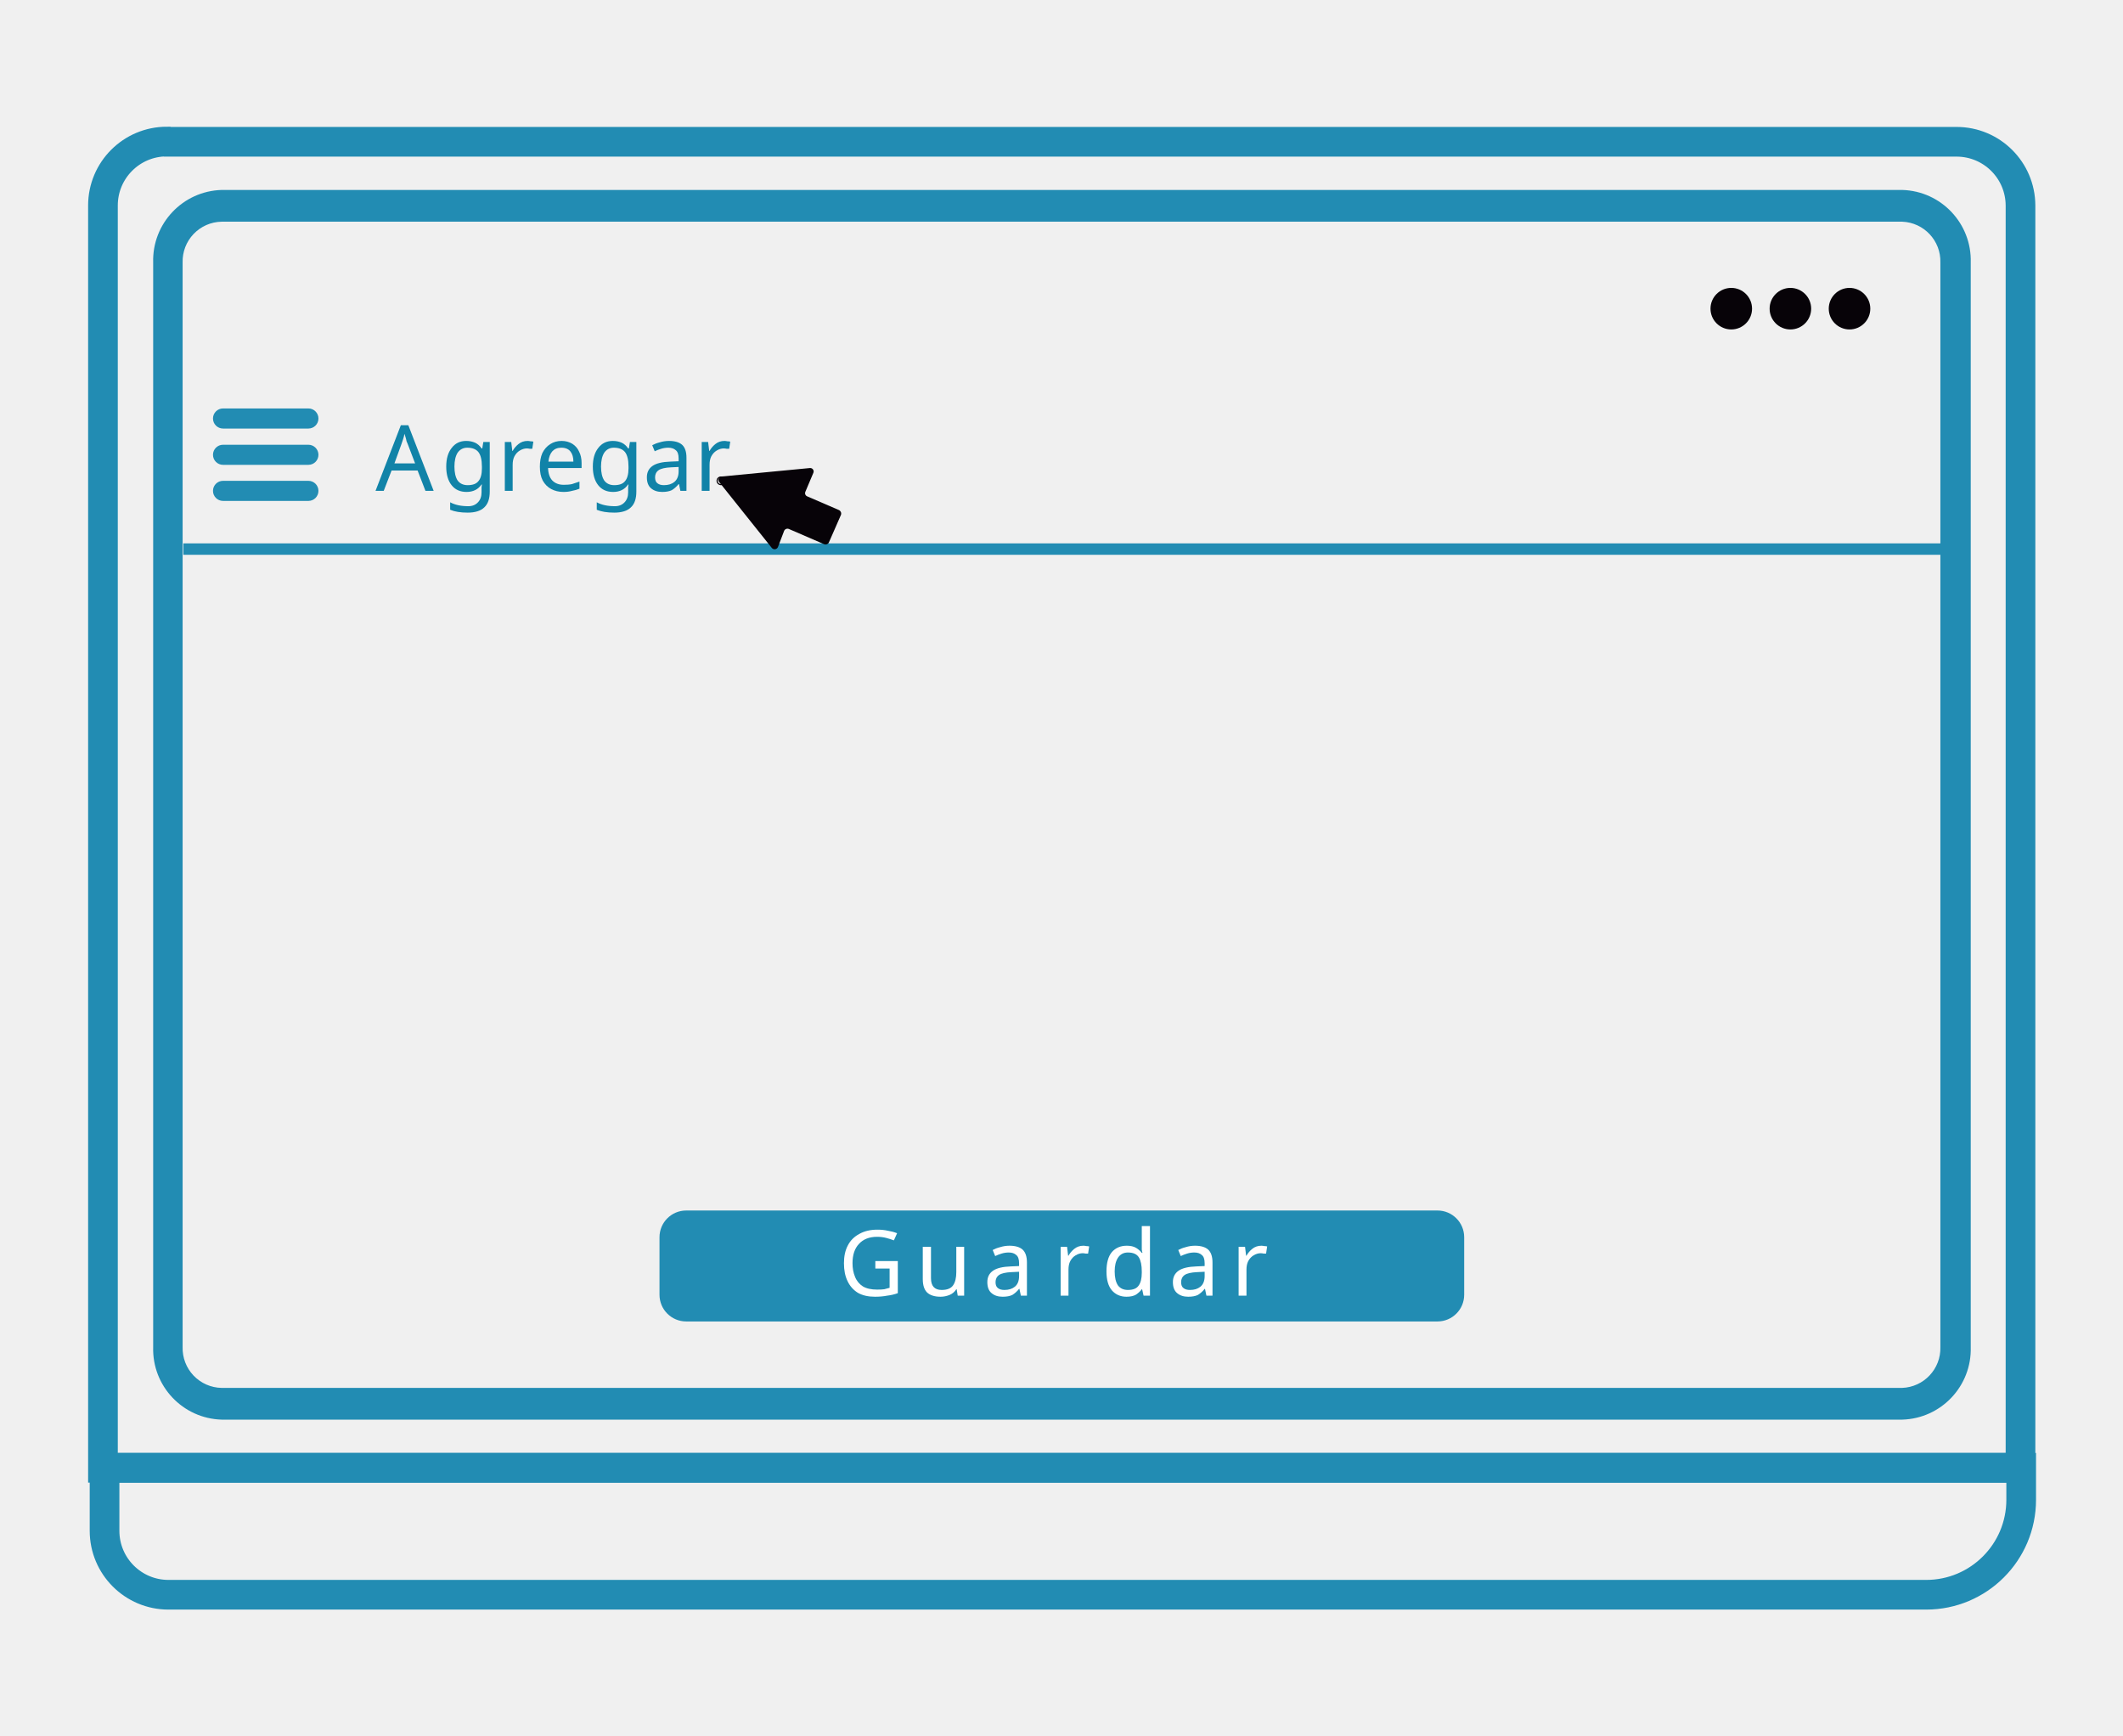
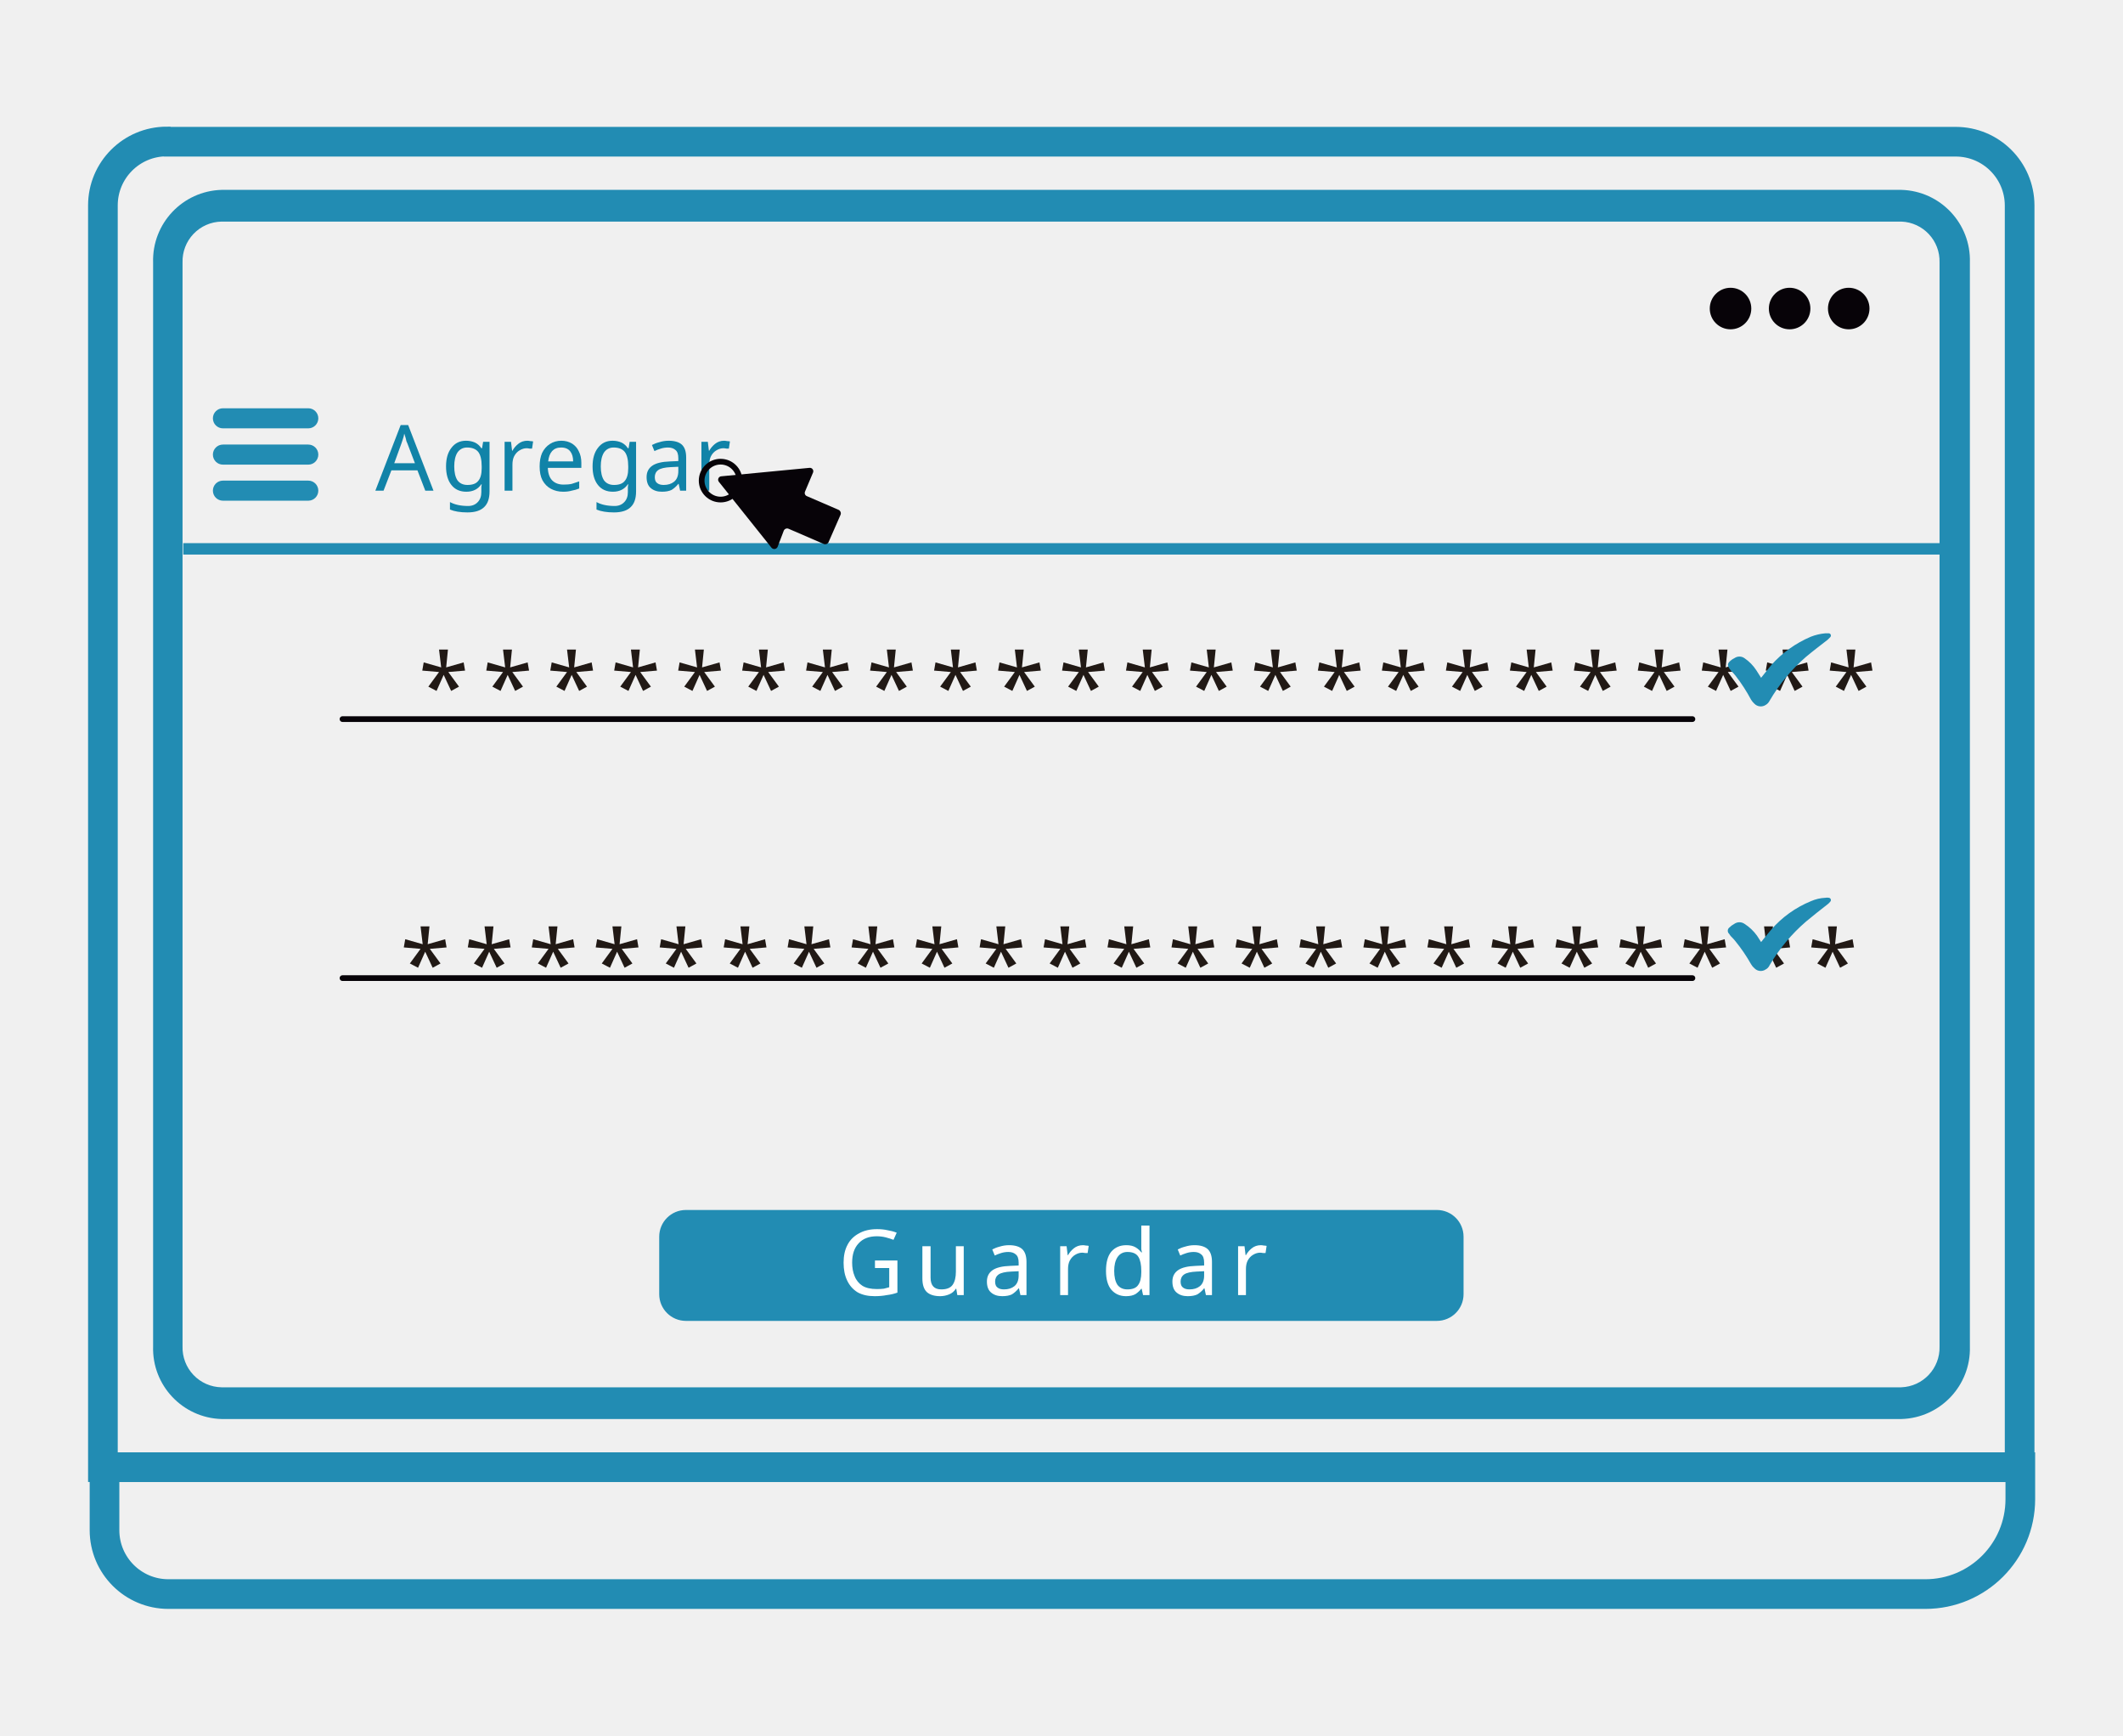
- <svg xmlns="http://www.w3.org/2000/svg" id="el_7EdfYYN0_" viewBox="0 0 93 76">
-   <style>@-webkit-keyframes kf_el_tadq-JHaX-m_an_bst_j0Mo3{84.44%{-webkit-transform: translate(30.02344px, -4px) translate(-30.02344px, 4px) translate(0px, -100px);transform: translate(30.02344px, -4px) translate(-30.02344px, 4px) translate(0px, -100px);}86.67%{-webkit-transform: translate(30.02344px, -4px) translate(-30.02344px, 4px) translate(0px, 0px);transform: translate(30.02344px, -4px) translate(-30.02344px, 4px) translate(0px, 0px);}0%{-webkit-transform: translate(30.02344px, -4px) translate(-30.02344px, 4px) translate(0px, -100px);transform: translate(30.02344px, -4px) translate(-30.02344px, 4px) translate(0px, -100px);}100%{-webkit-transform: translate(30.02344px, -4px) translate(-30.02344px, 4px) translate(0px, 0px);transform: translate(30.02344px, -4px) translate(-30.02344px, 4px) translate(0px, 0px);}}@keyframes kf_el_tadq-JHaX-m_an_bst_j0Mo3{84.44%{-webkit-transform: translate(30.02344px, -4px) translate(-30.02344px, 4px) translate(0px, -100px);transform: translate(30.02344px, -4px) translate(-30.02344px, 4px) translate(0px, -100px);}86.67%{-webkit-transform: translate(30.02344px, -4px) translate(-30.02344px, 4px) translate(0px, 0px);transform: translate(30.02344px, -4px) translate(-30.02344px, 4px) translate(0px, 0px);}0%{-webkit-transform: translate(30.02344px, -4px) translate(-30.02344px, 4px) translate(0px, -100px);transform: translate(30.02344px, -4px) translate(-30.02344px, 4px) translate(0px, -100px);}100%{-webkit-transform: translate(30.02344px, -4px) translate(-30.02344px, 4px) translate(0px, 0px);transform: translate(30.02344px, -4px) translate(-30.02344px, 4px) translate(0px, 0px);}}@-webkit-keyframes kf_el_8MK5LlOn_Wj_an_PGq4NbTM5{72.22%{opacity: 1;}74.44%{opacity: 0.8;}76.67%{opacity: 1;}0%{opacity: 1;}100%{opacity: 1;}}@keyframes kf_el_8MK5LlOn_Wj_an_PGq4NbTM5{72.22%{opacity: 1;}74.44%{opacity: 0.8;}76.67%{opacity: 1;}0%{opacity: 1;}100%{opacity: 1;}}@-webkit-keyframes kf_el_O3Hxa280pZ_an_mErbuj33h{0%{opacity: 0;}55.00%{opacity: 0;}57.22%{opacity: 1;}100%{opacity: 1;}}@keyframes kf_el_O3Hxa280pZ_an_mErbuj33h{0%{opacity: 0;}55.00%{opacity: 0;}57.22%{opacity: 1;}100%{opacity: 1;}}@-webkit-keyframes kf_el_VGuG419xAH_an_4gtbHNIZe{0%{opacity: 0;}27.22%{opacity: 0;}28.89%{opacity: 1;}100%{opacity: 1;}}@keyframes kf_el_VGuG419xAH_an_4gtbHNIZe{0%{opacity: 0;}27.22%{opacity: 0;}28.89%{opacity: 1;}100%{opacity: 1;}}@-webkit-keyframes kf_el_aiaZHgKVe6_an_o_nhAOu0b{0%{opacity: 0;}50.56%{opacity: 0;}52.22%{opacity: 1;}100%{opacity: 1;}}@keyframes kf_el_aiaZHgKVe6_an_o_nhAOu0b{0%{opacity: 0;}50.56%{opacity: 0;}52.22%{opacity: 1;}100%{opacity: 1;}}@-webkit-keyframes kf_el_XwBdNq2JCJy_an_bYfogS0N2{9.44%{-webkit-transform: translate(30.75px, 20.23px) translate(-30.75px, -20.23px) translate(0px, 0px);transform: translate(30.75px, 20.23px) translate(-30.75px, -20.23px) translate(0px, 0px);}20.56%{-webkit-transform: translate(30.75px, 20.23px) translate(-30.75px, -20.23px) translate(40px, 12px);transform: translate(30.75px, 20.23px) translate(-30.75px, -20.23px) translate(40px, 12px);}24.44%{-webkit-transform: translate(30.75px, 20.23px) translate(-30.75px, -20.23px) translate(40px, 12px);transform: translate(30.75px, 20.23px) translate(-30.75px, -20.23px) translate(40px, 12px);}44.44%{-webkit-transform: translate(30.75px, 20.23px) translate(-30.75px, -20.23px) translate(40px, 20px);transform: translate(30.75px, 20.23px) translate(-30.75px, -20.23px) translate(40px, 20px);}57.78%{-webkit-transform: translate(30.75px, 20.23px) translate(-30.75px, -20.23px) translate(40px, 20px);transform: translate(30.75px, 20.23px) translate(-30.75px, -20.23px) translate(40px, 20px);}65.56%{-webkit-transform: translate(30.75px, 20.23px) translate(-30.75px, -20.23px) translate(30px, 35px);transform: translate(30.75px, 20.23px) translate(-30.75px, -20.23px) translate(30px, 35px);}92.22%{-webkit-transform: translate(30.75px, 20.23px) translate(-30.75px, -20.23px) translate(30px, 35px);transform: translate(30.75px, 20.23px) translate(-30.75px, -20.23px) translate(30px, 35px);}100%{-webkit-transform: translate(30.75px, 20.23px) translate(-30.75px, -20.23px) translate(0px, 0px);transform: translate(30.75px, 20.23px) translate(-30.75px, -20.23px) translate(0px, 0px);}0%{-webkit-transform: translate(30.75px, 20.23px) translate(-30.75px, -20.23px) translate(0px, 0px);transform: translate(30.75px, 20.23px) translate(-30.75px, -20.23px) translate(0px, 0px);}}@keyframes kf_el_XwBdNq2JCJy_an_bYfogS0N2{9.44%{-webkit-transform: translate(30.75px, 20.23px) translate(-30.75px, -20.23px) translate(0px, 0px);transform: translate(30.75px, 20.23px) translate(-30.75px, -20.23px) translate(0px, 0px);}20.56%{-webkit-transform: translate(30.75px, 20.23px) translate(-30.75px, -20.23px) translate(40px, 12px);transform: translate(30.75px, 20.23px) translate(-30.75px, -20.23px) translate(40px, 12px);}24.44%{-webkit-transform: translate(30.75px, 20.23px) translate(-30.75px, -20.23px) translate(40px, 12px);transform: translate(30.75px, 20.23px) translate(-30.75px, -20.23px) translate(40px, 12px);}44.44%{-webkit-transform: translate(30.75px, 20.23px) translate(-30.75px, -20.23px) translate(40px, 20px);transform: translate(30.75px, 20.23px) translate(-30.75px, -20.23px) translate(40px, 20px);}57.78%{-webkit-transform: translate(30.75px, 20.23px) translate(-30.75px, -20.23px) translate(40px, 20px);transform: translate(30.75px, 20.23px) translate(-30.75px, -20.23px) translate(40px, 20px);}65.56%{-webkit-transform: translate(30.75px, 20.23px) translate(-30.75px, -20.23px) translate(30px, 35px);transform: translate(30.75px, 20.23px) translate(-30.75px, -20.23px) translate(30px, 35px);}92.22%{-webkit-transform: translate(30.75px, 20.23px) translate(-30.75px, -20.23px) translate(30px, 35px);transform: translate(30.75px, 20.23px) translate(-30.75px, -20.23px) translate(30px, 35px);}100%{-webkit-transform: translate(30.75px, 20.23px) translate(-30.75px, -20.23px) translate(0px, 0px);transform: translate(30.75px, 20.23px) translate(-30.75px, -20.23px) translate(0px, 0px);}0%{-webkit-transform: translate(30.75px, 20.23px) translate(-30.75px, -20.23px) translate(0px, 0px);transform: translate(30.75px, 20.23px) translate(-30.75px, -20.23px) translate(0px, 0px);}}@-webkit-keyframes kf_el_kzamm7WwpP_an_alt6L8h09{0%{opacity: 0;}26.67%{opacity: 0;}28.33%{opacity: 1;}100%{opacity: 1;}}@keyframes kf_el_kzamm7WwpP_an_alt6L8h09{0%{opacity: 0;}26.67%{opacity: 0;}28.33%{opacity: 1;}100%{opacity: 1;}}@-webkit-keyframes kf_el_pMULmAJuuo_an_LTWDTcEjN{0%{opacity: 0;}7.22%{opacity: 0;}8.33%{opacity: 1;}100%{opacity: 1;}}@keyframes kf_el_pMULmAJuuo_an_LTWDTcEjN{0%{opacity: 0;}7.22%{opacity: 0;}8.33%{opacity: 1;}100%{opacity: 1;}}@-webkit-keyframes kf_el_BP6hY_1iog_an_cptKl3DCP{0%{opacity: 0;}6.11%{opacity: 0;}7.22%{opacity: 1;}100%{opacity: 1;}}@keyframes kf_el_BP6hY_1iog_an_cptKl3DCP{0%{opacity: 0;}6.11%{opacity: 0;}7.22%{opacity: 1;}100%{opacity: 1;}}@-webkit-keyframes kf_el_VP7QcFIDZeH_an_VpRtQnhNC{0%{-webkit-transform: translate(31.58px, 21.06px) scale(0.2, 0.2) translate(-31.58px, -21.06px);transform: translate(31.58px, 21.06px) scale(0.2, 0.2) translate(-31.58px, -21.06px);}3.89%{-webkit-transform: translate(31.58px, 21.06px) scale(1.9, 1.9) translate(-31.58px, -21.06px);transform: translate(31.58px, 21.06px) scale(1.9, 1.9) translate(-31.58px, -21.06px);}8.33%{-webkit-transform: translate(31.58px, 21.06px) scale(0, 0) translate(-31.58px, -21.06px);transform: translate(31.58px, 21.06px) scale(0, 0) translate(-31.58px, -21.06px);}20.56%{-webkit-transform: translate(31.58px, 21.06px) scale(0.2, 0.2) translate(-31.58px, -21.06px);transform: translate(31.58px, 21.06px) scale(0.2, 0.2) translate(-31.58px, -21.06px);}24.44%{-webkit-transform: translate(31.58px, 21.06px) scale(1.9, 1.9) translate(-31.58px, -21.06px);transform: translate(31.58px, 21.06px) scale(1.9, 1.9) translate(-31.58px, -21.06px);}28.89%{-webkit-transform: translate(31.58px, 21.06px) scale(0, 0) translate(-31.58px, -21.06px);transform: translate(31.58px, 21.06px) scale(0, 0) translate(-31.58px, -21.06px);}44.44%{-webkit-transform: translate(31.58px, 21.06px) scale(0.2, 0.2) translate(-31.58px, -21.06px);transform: translate(31.58px, 21.06px) scale(0.2, 0.2) translate(-31.58px, -21.06px);}48.33%{-webkit-transform: translate(31.58px, 21.06px) scale(1.9, 1.9) translate(-31.58px, -21.06px);transform: translate(31.58px, 21.06px) scale(1.9, 1.9) translate(-31.58px, -21.06px);}52.78%{-webkit-transform: translate(31.58px, 21.06px) scale(0, 0) translate(-31.58px, -21.06px);transform: translate(31.58px, 21.06px) scale(0, 0) translate(-31.58px, -21.06px);}70%{-webkit-transform: translate(31.58px, 21.06px) scale(0.2, 0.2) translate(-31.58px, -21.06px);transform: translate(31.58px, 21.06px) scale(0.2, 0.2) translate(-31.58px, -21.06px);}73.89%{-webkit-transform: translate(31.58px, 21.06px) scale(1.9, 1.9) translate(-31.58px, -21.06px);transform: translate(31.58px, 21.06px) scale(1.9, 1.9) translate(-31.58px, -21.06px);}78.33%{-webkit-transform: translate(31.58px, 21.06px) scale(0, 0) translate(-31.58px, -21.06px);transform: translate(31.58px, 21.06px) scale(0, 0) translate(-31.58px, -21.06px);}100%{-webkit-transform: translate(31.58px, 21.06px) scale(0, 0) translate(-31.58px, -21.06px);transform: translate(31.58px, 21.06px) scale(0, 0) translate(-31.58px, -21.06px);}}@keyframes kf_el_VP7QcFIDZeH_an_VpRtQnhNC{0%{-webkit-transform: translate(31.58px, 21.06px) scale(0.2, 0.2) translate(-31.58px, -21.06px);transform: translate(31.58px, 21.06px) scale(0.2, 0.2) translate(-31.58px, -21.06px);}3.89%{-webkit-transform: translate(31.58px, 21.06px) scale(1.9, 1.9) translate(-31.58px, -21.06px);transform: translate(31.58px, 21.06px) scale(1.9, 1.9) translate(-31.58px, -21.06px);}8.33%{-webkit-transform: translate(31.58px, 21.06px) scale(0, 0) translate(-31.58px, -21.06px);transform: translate(31.58px, 21.06px) scale(0, 0) translate(-31.58px, -21.06px);}20.56%{-webkit-transform: translate(31.58px, 21.06px) scale(0.2, 0.2) translate(-31.58px, -21.06px);transform: translate(31.58px, 21.06px) scale(0.2, 0.2) translate(-31.58px, -21.06px);}24.44%{-webkit-transform: translate(31.58px, 21.06px) scale(1.9, 1.9) translate(-31.58px, -21.06px);transform: translate(31.58px, 21.06px) scale(1.9, 1.9) translate(-31.58px, -21.06px);}28.89%{-webkit-transform: translate(31.58px, 21.06px) scale(0, 0) translate(-31.58px, -21.06px);transform: translate(31.58px, 21.06px) scale(0, 0) translate(-31.58px, -21.06px);}44.44%{-webkit-transform: translate(31.58px, 21.06px) scale(0.2, 0.2) translate(-31.58px, -21.06px);transform: translate(31.58px, 21.06px) scale(0.2, 0.2) translate(-31.58px, -21.06px);}48.33%{-webkit-transform: translate(31.58px, 21.06px) scale(1.9, 1.9) translate(-31.58px, -21.06px);transform: translate(31.58px, 21.06px) scale(1.9, 1.9) translate(-31.58px, -21.06px);}52.78%{-webkit-transform: translate(31.58px, 21.06px) scale(0, 0) translate(-31.58px, -21.06px);transform: translate(31.58px, 21.06px) scale(0, 0) translate(-31.58px, -21.06px);}70%{-webkit-transform: translate(31.58px, 21.06px) scale(0.2, 0.2) translate(-31.58px, -21.06px);transform: translate(31.58px, 21.06px) scale(0.2, 0.2) translate(-31.58px, -21.06px);}73.89%{-webkit-transform: translate(31.58px, 21.06px) scale(1.9, 1.9) translate(-31.58px, -21.06px);transform: translate(31.58px, 21.06px) scale(1.9, 1.9) translate(-31.58px, -21.06px);}78.33%{-webkit-transform: translate(31.58px, 21.06px) scale(0, 0) translate(-31.58px, -21.06px);transform: translate(31.58px, 21.06px) scale(0, 0) translate(-31.58px, -21.06px);}100%{-webkit-transform: translate(31.58px, 21.06px) scale(0, 0) translate(-31.58px, -21.06px);transform: translate(31.58px, 21.06px) scale(0, 0) translate(-31.58px, -21.06px);}}@-webkit-keyframes kf_el_hA8qTSOQ7VG_an_ePXabwgM-{0%{opacity: 0;}76.67%{opacity: 0;}84.44%{opacity: 1;}94.44%{opacity: 1;}100%{opacity: 0;}}@keyframes kf_el_hA8qTSOQ7VG_an_ePXabwgM-{0%{opacity: 0;}76.67%{opacity: 0;}84.44%{opacity: 1;}94.44%{opacity: 1;}100%{opacity: 0;}}#el_7EdfYYN0_ *{-webkit-animation-duration: 6s;animation-duration: 6s;-webkit-animation-iteration-count: infinite;animation-iteration-count: infinite;-webkit-animation-timing-function: cubic-bezier(0, 0, 1, 1);animation-timing-function: cubic-bezier(0, 0, 1, 1);}#el_aiaZHgKVe6{font-size: 4px;fill: #211915;letter-spacing: 0.15em;font-family: ArialRoundedMTBold, Arial Rounded MT Bold;-webkit-transform: translate(17.54px, 43.64px);transform: translate(17.54px, 43.64px);-webkit-animation-fill-mode: backwards;animation-fill-mode: backwards;opacity: 0;-webkit-animation-name: kf_el_aiaZHgKVe6_an_o_nhAOu0b;animation-name: kf_el_aiaZHgKVe6_an_o_nhAOu0b;-webkit-animation-timing-function: cubic-bezier(0, 0, 1, 1);animation-timing-function: cubic-bezier(0, 0, 1, 1);}#el_BP6hY_1iog{fill: #070308;stroke: #070308;stroke-width: 0.25px;stroke-linecap: round;stroke-miterlimit: 10;-webkit-animation-fill-mode: backwards;animation-fill-mode: backwards;opacity: 0;-webkit-animation-name: kf_el_BP6hY_1iog_an_cptKl3DCP;animation-name: kf_el_BP6hY_1iog_an_cptKl3DCP;-webkit-animation-timing-function: cubic-bezier(0.42, 0, 0.58, 1);animation-timing-function: cubic-bezier(0.42, 0, 0.58, 1);}#el_kzamm7WwpP{font-size: 4px;fill: #211915;letter-spacing: 0.15em;font-family: ArialRoundedMTBold, Arial Rounded MT Bold;-webkit-transform: translate(18.35px, 34.51px);transform: translate(18.35px, 34.51px);-webkit-animation-fill-mode: backwards;animation-fill-mode: backwards;opacity: 0;-webkit-animation-name: kf_el_kzamm7WwpP_an_alt6L8h09;animation-name: kf_el_kzamm7WwpP_an_alt6L8h09;-webkit-animation-timing-function: cubic-bezier(0, 0, 1, 1);animation-timing-function: cubic-bezier(0, 0, 1, 1);}#el_O3Hxa280pZ{fill: #228cb3;-webkit-animation-fill-mode: backwards;animation-fill-mode: backwards;opacity: 0;-webkit-animation-name: kf_el_O3Hxa280pZ_an_mErbuj33h;animation-name: kf_el_O3Hxa280pZ_an_mErbuj33h;-webkit-animation-timing-function: cubic-bezier(0, 0, 1, 1);animation-timing-function: cubic-bezier(0, 0, 1, 1);}#el_VGuG419xAH{fill: #228cb3;-webkit-animation-fill-mode: backwards;animation-fill-mode: backwards;opacity: 0;-webkit-animation-name: kf_el_VGuG419xAH_an_4gtbHNIZe;animation-name: kf_el_VGuG419xAH_an_4gtbHNIZe;-webkit-animation-timing-function: cubic-bezier(0, 0, 1, 1);animation-timing-function: cubic-bezier(0, 0, 1, 1);}#el_pMULmAJuuo{fill: #070308;stroke: #070308;stroke-width: 0.25px;stroke-linecap: round;stroke-miterlimit: 10;-webkit-animation-fill-mode: backwards;animation-fill-mode: backwards;opacity: 0;-webkit-animation-name: kf_el_pMULmAJuuo_an_LTWDTcEjN;animation-name: kf_el_pMULmAJuuo_an_LTWDTcEjN;-webkit-animation-timing-function: cubic-bezier(0, 0, 1, 1);animation-timing-function: cubic-bezier(0, 0, 1, 1);}#el_3q3pY2EbP4{font-size: 4px;font-family: ArialRoundedMTBold, Arial Rounded MT Bold;fill: #1183a8;-webkit-transform: translate(16.45px, 21.5px);transform: translate(16.45px, 21.5px);}#el_ujf073IK3K{letter-spacing: -0.01em;}#el_7aknB3l7fI{letter-spacing: -0.02em;}#el_tPC1N4HXeD{letter-spacing: -0.01em;}#el_f65RdmB1Au{letter-spacing: -0.02em;}#el_MfE8gNwpYy{stroke-miterlimit: 10;fill: none;stroke: #228cb3;stroke-width: 1.3px;}#el_ZpgUhrQwgH{stroke-miterlimit: 10;fill: none;stroke: #228cb3;stroke-width: 1.3px;}#el_yz6tXm_WsY{fill: #070308;}#el_3By__ssu3yo{fill: #070308;}#el_5ZanX1Aa1HI{fill: #070308;}#el_8MK5LlOn_Wj{fill: #228cb3;-webkit-animation-fill-mode: backwards;animation-fill-mode: backwards;opacity: 1;-webkit-animation-name: kf_el_8MK5LlOn_Wj_an_PGq4NbTM5;animation-name: kf_el_8MK5LlOn_Wj_an_PGq4NbTM5;-webkit-animation-timing-function: cubic-bezier(0, 0, 1, 1);animation-timing-function: cubic-bezier(0, 0, 1, 1);}#el_75wqMmnnf7u{font-size: 4px;font-family: ArialRoundedMTBold, Arial Rounded MT Bold;fill: #fff;letter-spacing: 0.12em;-webkit-transform: translate(36.72px, 56.75px);transform: translate(36.72px, 56.75px);}#el_CpZoxkc_BT6{letter-spacing: 0.09em;}#el_lNcxWSds_hj{fill: #228cb3;}#el__mKRcoUna1o{stroke-miterlimit: 10;stroke: #228cb3;fill: #fff;stroke-width: 0.5px;}#el_zzC6JfFh_Cd{fill: #228cb3;}#el_sqZiN3Lqk32{fill: #228cb3;}#el_X_GQ4QZWylh{fill: #228cb3;}#el_2WLVT8-R_op{fill: #070308;}#el_VP7QcFIDZeH{stroke: #070308;stroke-width: 0.25px;stroke-miterlimit: 10;fill: none;}#el_Sbc9wUPVdvJ{fill: #228cb3;}#el_tadq-JHaX-m{font-family: ArialRoundedMTBold, Arial Rounded MT Bold;fill: #fff;font-size: 11.05px;-webkit-transform: translate(18.68px, 38.86px) scale(0.93, 1);transform: translate(18.68px, 38.86px) scale(0.93, 1);}#el_YdviqlIhkYt{letter-spacing: -0.03em;}#el_hA8qTSOQ7VG{-webkit-animation-fill-mode: backwards;animation-fill-mode: backwards;opacity: 0;-webkit-animation-name: kf_el_hA8qTSOQ7VG_an_ePXabwgM-;animation-name: kf_el_hA8qTSOQ7VG_an_ePXabwgM-;-webkit-animation-timing-function: cubic-bezier(0.42, 0, 0.58, 1);animation-timing-function: cubic-bezier(0.42, 0, 0.58, 1);}#el_VP7QcFIDZeH_an_VpRtQnhNC{-webkit-animation-fill-mode: backwards;animation-fill-mode: backwards;-webkit-transform: translate(31.58px, 21.06px) scale(0.2, 0.2) translate(-31.58px, -21.06px);transform: translate(31.58px, 21.06px) scale(0.2, 0.2) translate(-31.58px, -21.06px);-webkit-animation-name: kf_el_VP7QcFIDZeH_an_VpRtQnhNC;animation-name: kf_el_VP7QcFIDZeH_an_VpRtQnhNC;-webkit-animation-timing-function: cubic-bezier(0.42, 0, 0.58, 1);animation-timing-function: cubic-bezier(0.42, 0, 0.58, 1);}#el_XwBdNq2JCJy_an_bYfogS0N2{-webkit-animation-fill-mode: backwards;animation-fill-mode: backwards;-webkit-transform: translate(30.75px, 20.23px) translate(-30.75px, -20.23px) translate(0px, 0px);transform: translate(30.75px, 20.23px) translate(-30.75px, -20.23px) translate(0px, 0px);-webkit-animation-name: kf_el_XwBdNq2JCJy_an_bYfogS0N2;animation-name: kf_el_XwBdNq2JCJy_an_bYfogS0N2;-webkit-animation-timing-function: cubic-bezier(0, 0, 1, 1);animation-timing-function: cubic-bezier(0, 0, 1, 1);}#el_gUtJugTc7bs_an_rA_JnWWpz{-webkit-transform: translate(30.02344px, -4px) translate(-30.02344px, 4px) translate(-20px, 0px);transform: translate(30.02344px, -4px) translate(-30.02344px, 4px) translate(-20px, 0px);}#el_tadq-JHaX-m_an_bst_j0Mo3{-webkit-animation-fill-mode: backwards;animation-fill-mode: backwards;-webkit-transform: translate(30.02344px, -4px) translate(-30.02344px, 4px) translate(0px, -100px);transform: translate(30.02344px, -4px) translate(-30.02344px, 4px) translate(0px, -100px);-webkit-animation-name: kf_el_tadq-JHaX-m_an_bst_j0Mo3;animation-name: kf_el_tadq-JHaX-m_an_bst_j0Mo3;-webkit-animation-timing-function: cubic-bezier(0, 0, 1, 1);animation-timing-function: cubic-bezier(0, 0, 1, 1);}#el_tadq-JHaX-m_an_n3arnEIAN{-webkit-transform: translate(30.02344px, -4px) scale(1, 1) translate(-30.02344px, 4px);transform: translate(30.02344px, -4px) scale(1, 1) translate(-30.02344px, 4px);}</style>
+ <svg xmlns="http://www.w3.org/2000/svg" id="el_mIDj1BISe" viewBox="0 0 93.04 76.06">
+   <style>#el_hYydqapzwu{font-size: 4px;font-family: ArialRoundedMTBold, Arial Rounded MT Bold;fill: #211915;letter-spacing: 0.15em;transform: translate(17.54px, 43.64px);}#el_eDh1YRortD{font-size: 4px;font-family: ArialRoundedMTBold, Arial Rounded MT Bold;fill: #211915;letter-spacing: 0.15em;transform: translate(18.35px, 31.51px);}#el_FDy_3fE7Mv{fill: #228cb3;}#el_OALTrEm8PW{fill: #228cb3;}#el_rBHJGfhBdb{fill: #070308;stroke: #070308;stroke-width: 0.25px;stroke-linecap: round;stroke-miterlimit: 10;}#el_yV6WnuEwgk{fill: #070308;stroke: #070308;stroke-width: 0.25px;stroke-linecap: round;stroke-miterlimit: 10;}#el_h90XQkbnmt{font-size: 4px;font-family: ArialRoundedMTBold, Arial Rounded MT Bold;fill: #1183a8;transform: translate(16.45px, 21.5px);}#el_ZIaVxt59YG{letter-spacing: -0.01em;}#el_uKV5QFXOqU{letter-spacing: -0.02em;}#el_WeW4GtH8GE{letter-spacing: -0.01em;}#el_mEFydClwtf{letter-spacing: -0.02em;}#el_fJlr96oaxS{stroke-miterlimit: 10;fill: none;stroke: #228cb3;stroke-width: 1.3px;}#el_NWLC2PWhiUX{stroke-miterlimit: 10;fill: none;stroke: #228cb3;stroke-width: 1.3px;}#el_z8igsA0uNZD{fill: #070308;}#el_k0JXEnScu5S{fill: #070308;}#el_cWAdFDzkkIi{fill: #070308;}#el_9cOrOJ99h23{fill: #228cb3;}#el_uXtUlgc5Plz{font-size: 4px;font-family: ArialRoundedMTBold, Arial Rounded MT Bold;fill: #fff;letter-spacing: 0.12em;transform: translate(36.72px, 56.75px);}#el_6gdLeVj9h09{letter-spacing: 0.09em;}#el_vstDpFIniTb{fill: #228cb3;}#el_-fNDllC5Ip7{stroke-miterlimit: 10;stroke: #228cb3;fill: #fff;stroke-width: 0.5px;}#el_Cy1BNOldSos{fill: #228cb3;}#el_sFmlXkGBSr8{fill: #228cb3;}#el__odGzAocHOv{fill: #228cb3;}#el_HVdkSj8f88J{fill: #070308;}#el_XIItSLIu3VR{stroke: #070308;stroke-width: 0.25px;stroke-miterlimit: 10;fill: none;}</style>
  <defs />
-   <g id="el_oW_6MjY5JP">
-     <g id="el_oZaOI1g3d" data-name="Capa 4">
-       <text id="el_aiaZHgKVe6">***********************</text>
-       <line x1="74.17" y1="34.51" x2="15.01" y2="34.51" id="el_BP6hY_1iog" />
-       <text id="el_kzamm7WwpP">***********************</text>
-       <path d="M77.18,41.28c.15-.18.29-.37.44-.54a4.62,4.62,0,0,1,1.74-1.25,1.76,1.76,0,0,1,.64-.15.38.38,0,0,1,.15,0,.1.1,0,0,1,.06.17.57.57,0,0,1-.11.11c-.32.25-.64.5-.95.76a7.58,7.58,0,0,0-1.6,1.92.37.37,0,0,1-.17.18.38.38,0,0,1-.49-.05.65.65,0,0,1-.15-.18,7.25,7.25,0,0,0-.68-1,2.09,2.09,0,0,0-.2-.22.76.76,0,0,1-.08-.11.18.18,0,0,1,0-.27,1,1,0,0,1,.23-.17.39.39,0,0,1,.44,0A2,2,0,0,1,77,41C77.06,41.09,77.12,41.19,77.18,41.28Z" id="el_O3Hxa280pZ" />
-       <path d="M77.18,32.7l.44-.55a4.85,4.85,0,0,1,1.74-1.25,2.3,2.3,0,0,1,.64-.15l.15,0a.1.1,0,0,1,.06.17,1.14,1.14,0,0,1-.11.11c-.32.25-.64.49-.95.75a7.63,7.63,0,0,0-1.6,1.93.42.42,0,0,1-.17.18.39.39,0,0,1-.49,0,.84.84,0,0,1-.15-.18,7.25,7.25,0,0,0-.68-1,2.09,2.09,0,0,0-.2-.22l-.08-.11c-.07-.11-.07-.19,0-.27a.76.76,0,0,1,.23-.17.38.38,0,0,1,.44,0,1.87,1.87,0,0,1,.52.53C77.06,32.51,77.12,32.61,77.18,32.7Z" id="el_VGuG419xAH" />
-       <line x1="74.17" y1="42.86" x2="15.01" y2="42.86" id="el_pMULmAJuuo" />
-       <text id="el_3q3pY2EbP4">A<tspan x="2.88" y="0" id="el_ujf073IK3K">g</tspan>
-         <tspan x="5.32" y="0" id="el_7aknB3l7fI">r</tspan>
-         <tspan x="6.98" y="0" id="el_tPC1N4HXeD">e</tspan>
-         <tspan x="9.3" y="0" id="el_f65RdmB1Au">g</tspan>
-         <tspan x="11.7" y="0" id="el_VCe467Y4S5">ar</tspan>
+   <g id="el_0JawpFVfud">
+     <g id="el_3DvUw7-VoR" data-name="Capa 4">
+       <text id="el_hYydqapzwu">***********************</text>
+       <text id="el_eDh1YRortD">***********************</text>
+       <path d="M77.18,41.28c.15-.18.29-.37.44-.54a4.62,4.62,0,0,1,1.74-1.25,1.76,1.76,0,0,1,.64-.15.38.38,0,0,1,.15,0,.1.1,0,0,1,.06.17.57.57,0,0,1-.11.11c-.32.25-.64.5-.95.76a7.58,7.58,0,0,0-1.6,1.92.37.37,0,0,1-.17.18.38.38,0,0,1-.49-.05.65.65,0,0,1-.15-.18,7.25,7.25,0,0,0-.68-1,2.09,2.09,0,0,0-.2-.22.76.76,0,0,1-.08-.11.18.18,0,0,1,0-.27,1,1,0,0,1,.23-.17.39.39,0,0,1,.44,0A2,2,0,0,1,77,41C77.06,41.09,77.12,41.19,77.18,41.28Z" id="el_FDy_3fE7Mv" />
+       <path d="M77.18,29.7l.44-.55a4.85,4.85,0,0,1,1.74-1.25,2.3,2.3,0,0,1,.64-.15l.15,0a.1.1,0,0,1,.06.17,1.14,1.14,0,0,1-.11.11c-.32.25-.64.49-.95.75a7.63,7.63,0,0,0-1.6,1.93.42.42,0,0,1-.17.18.39.39,0,0,1-.49-.05.84.84,0,0,1-.15-.18,7.25,7.25,0,0,0-.68-1.05,2.09,2.09,0,0,0-.2-.22l-.08-.11c-.07-.11-.07-.19,0-.27a.76.76,0,0,1,.23-.17.38.38,0,0,1,.44,0,1.87,1.87,0,0,1,.52.53C77.06,29.51,77.12,29.61,77.18,29.7Z" id="el_OALTrEm8PW" />
+       <line x1="74.17" y1="42.86" x2="15.01" y2="42.86" id="el_rBHJGfhBdb" />
+       <line x1="74.17" y1="31.51" x2="15.01" y2="31.51" id="el_yV6WnuEwgk" />
+       <text id="el_h90XQkbnmt">A<tspan x="2.88" y="0" id="el_ZIaVxt59YG">g</tspan>
+         <tspan x="5.32" y="0" id="el_uKV5QFXOqU">r</tspan>
+         <tspan x="6.98" y="0" id="el_WeW4GtH8GE">e</tspan>
+         <tspan x="9.3" y="0" id="el_mEFydClwtf">g</tspan>
+         <tspan x="11.7" y="0" id="el_rgqfEIE2He">ar</tspan>
      </text>
-       <path d="M7.33,6.21H85.71A2.8,2.8,0,0,1,88.51,9V64.29a0,0,0,0,1,0,0h-84a0,0,0,0,1,0,0V9a2.8,2.8,0,0,1,2.8-2.8Z" id="el_MfE8gNwpYy" />
-       <path d="M4.54,64.29h84a0,0,0,0,1,0,0v1.4a4.16,4.16,0,0,1-4.16,4.16h-77a2.8,2.8,0,0,1-2.8-2.8V64.29A0,0,0,0,1,4.54,64.29Z" id="el_ZpgUhrQwgH" />
-       <circle cx="75.84" cy="13.52" r="0.91" id="el_yz6tXm_WsY" />
-       <circle cx="78.43" cy="13.52" r="0.91" id="el_3By__ssu3yo" />
-       <circle cx="81.02" cy="13.52" r="0.91" id="el_5ZanX1Aa1HI" />
-       <rect x="28.89" y="53.02" width="35.25" height="4.86" rx="1.17" id="el_8MK5LlOn_Wj" />
-       <text id="el_75wqMmnnf7u">Gua<tspan x="9.4" y="0" id="el_CpZoxkc_BT6">r</tspan>
-         <tspan x="11.53" y="0" id="el_R5wmcv406QY">dar</tspan>
+       <path d="M7.33,6.21H85.71A2.8,2.8,0,0,1,88.51,9V64.29a0,0,0,0,1,0,0h-84a0,0,0,0,1,0,0V9a2.8,2.8,0,0,1,2.8-2.8Z" id="el_fJlr96oaxS" />
+       <path d="M4.54,64.29h84a0,0,0,0,1,0,0v1.4a4.16,4.16,0,0,1-4.16,4.16h-77a2.8,2.8,0,0,1-2.8-2.8V64.29A0,0,0,0,1,4.54,64.29Z" id="el_NWLC2PWhiUX" />
+       <circle cx="75.84" cy="13.52" r="0.91" id="el_z8igsA0uNZD" />
+       <circle cx="78.43" cy="13.52" r="0.91" id="el_k0JXEnScu5S" />
+       <circle cx="81.02" cy="13.52" r="0.91" id="el_cWAdFDzkkIi" />
+       <rect x="28.89" y="53.02" width="35.25" height="4.86" rx="1.17" id="el_9cOrOJ99h23" />
+       <text id="el_uXtUlgc5Plz">Gua<tspan x="9.4" y="0" id="el_6gdLeVj9h09">r</tspan>
+         <tspan x="11.53" y="0" id="el_03u8aSF2vx5">dar</tspan>
      </text>
-       <path d="M83.33,8.32H9.71a3.09,3.09,0,0,0-3,3.18V59a3.09,3.09,0,0,0,3,3.18H83.33a3.09,3.09,0,0,0,3-3.18V11.5A3.09,3.09,0,0,0,83.33,8.32ZM85,59a1.74,1.74,0,0,1-1.68,1.79H9.71A1.74,1.74,0,0,1,8,59V11.5A1.74,1.74,0,0,1,9.71,9.71H83.33A1.74,1.74,0,0,1,85,11.5Z" id="el_lNcxWSds_hj" />
-       <line x1="8.03" y1="24.05" x2="85.01" y2="24.05" id="el__mKRcoUna1o" />
-       <rect x="9.33" y="21.06" width="4.62" height="0.88" rx="0.44" id="el_zzC6JfFh_Cd" />
-       <rect x="9.33" y="19.48" width="4.62" height="0.88" rx="0.44" id="el_sqZiN3Lqk32" />
-       <rect x="9.33" y="17.89" width="4.62" height="0.88" rx="0.44" id="el_X_GQ4QZWylh" />
-       <g id="el_XwBdNq2JCJy_an_bYfogS0N2" data-animator-group="true" data-animator-type="0">
-         <g id="el_XwBdNq2JCJy">
-           <path d="M33.81,24l-2.3-2.88a.15.15,0,0,1,.11-.25l3.86-.37a.15.15,0,0,1,.15.21l-.35.83a.15.15,0,0,0,.08.2l1.39.6a.17.17,0,0,1,.09.21l-.53,1.21a.16.16,0,0,1-.2.08l-1.55-.67a.16.16,0,0,0-.21.08l-.27.71A.16.16,0,0,1,33.81,24Z" id="el_2WLVT8-R_op" />
-           <g id="el_VP7QcFIDZeH_an_VpRtQnhNC" data-animator-group="true" data-animator-type="2">
-             <circle cx="31.58" cy="21.06" r="0.83" id="el_VP7QcFIDZeH" />
-           </g>
-         </g>
-       </g>
-       <g id="el_hA8qTSOQ7VG">
-         <path d="M9.71,9.42A1.75,1.75,0,0,0,8,11.23v48a1.76,1.76,0,0,0,1.68,1.82H83.33A1.76,1.76,0,0,0,85,59.27v-48a1.75,1.75,0,0,0-1.68-1.81Z" id="el_Sbc9wUPVdvJ" />
-         <g id="el_tadq-JHaX-m_an_bst_j0Mo3" data-animator-group="true" data-animator-type="0">
-           <text id="el_tadq-JHaX-m">Gua<tspan x="21.99" y="0" id="el_YdviqlIhkYt">r</tspan>
-             <tspan x="26.54" y="0" id="el_gUtJugTc7bs">dado !</tspan>
-           </text>
-         </g>
-       </g>
+       <path d="M83.33,8.32H9.71a3.09,3.09,0,0,0-3,3.18V59a3.09,3.09,0,0,0,3,3.18H83.33a3.09,3.09,0,0,0,3-3.18V11.5A3.09,3.09,0,0,0,83.33,8.32ZM85,59a1.74,1.74,0,0,1-1.68,1.79H9.71A1.74,1.74,0,0,1,8,59V11.5A1.74,1.74,0,0,1,9.71,9.71H83.33A1.74,1.74,0,0,1,85,11.5Z" id="el_vstDpFIniTb" />
+       <line x1="8.03" y1="24.05" x2="85.01" y2="24.05" id="el_-fNDllC5Ip7" />
+       <rect x="9.33" y="21.06" width="4.62" height="0.88" rx="0.44" id="el_Cy1BNOldSos" />
+       <rect x="9.33" y="19.48" width="4.62" height="0.88" rx="0.44" id="el_sFmlXkGBSr8" />
+       <rect x="9.33" y="17.89" width="4.62" height="0.88" rx="0.44" id="el__odGzAocHOv" />
+       <path d="M33.81,24l-2.3-2.88a.15.15,0,0,1,.11-.25l3.86-.37a.15.15,0,0,1,.15.21l-.35.83a.15.15,0,0,0,.08.2l1.39.6a.17.17,0,0,1,.09.21l-.53,1.21a.16.16,0,0,1-.2.08l-1.55-.67a.16.16,0,0,0-.21.08l-.27.71A.16.16,0,0,1,33.81,24Z" id="el_HVdkSj8f88J" />
+       <circle cx="31.58" cy="21.06" r="0.83" id="el_XIItSLIu3VR" />
    </g>
  </g>
</svg>
